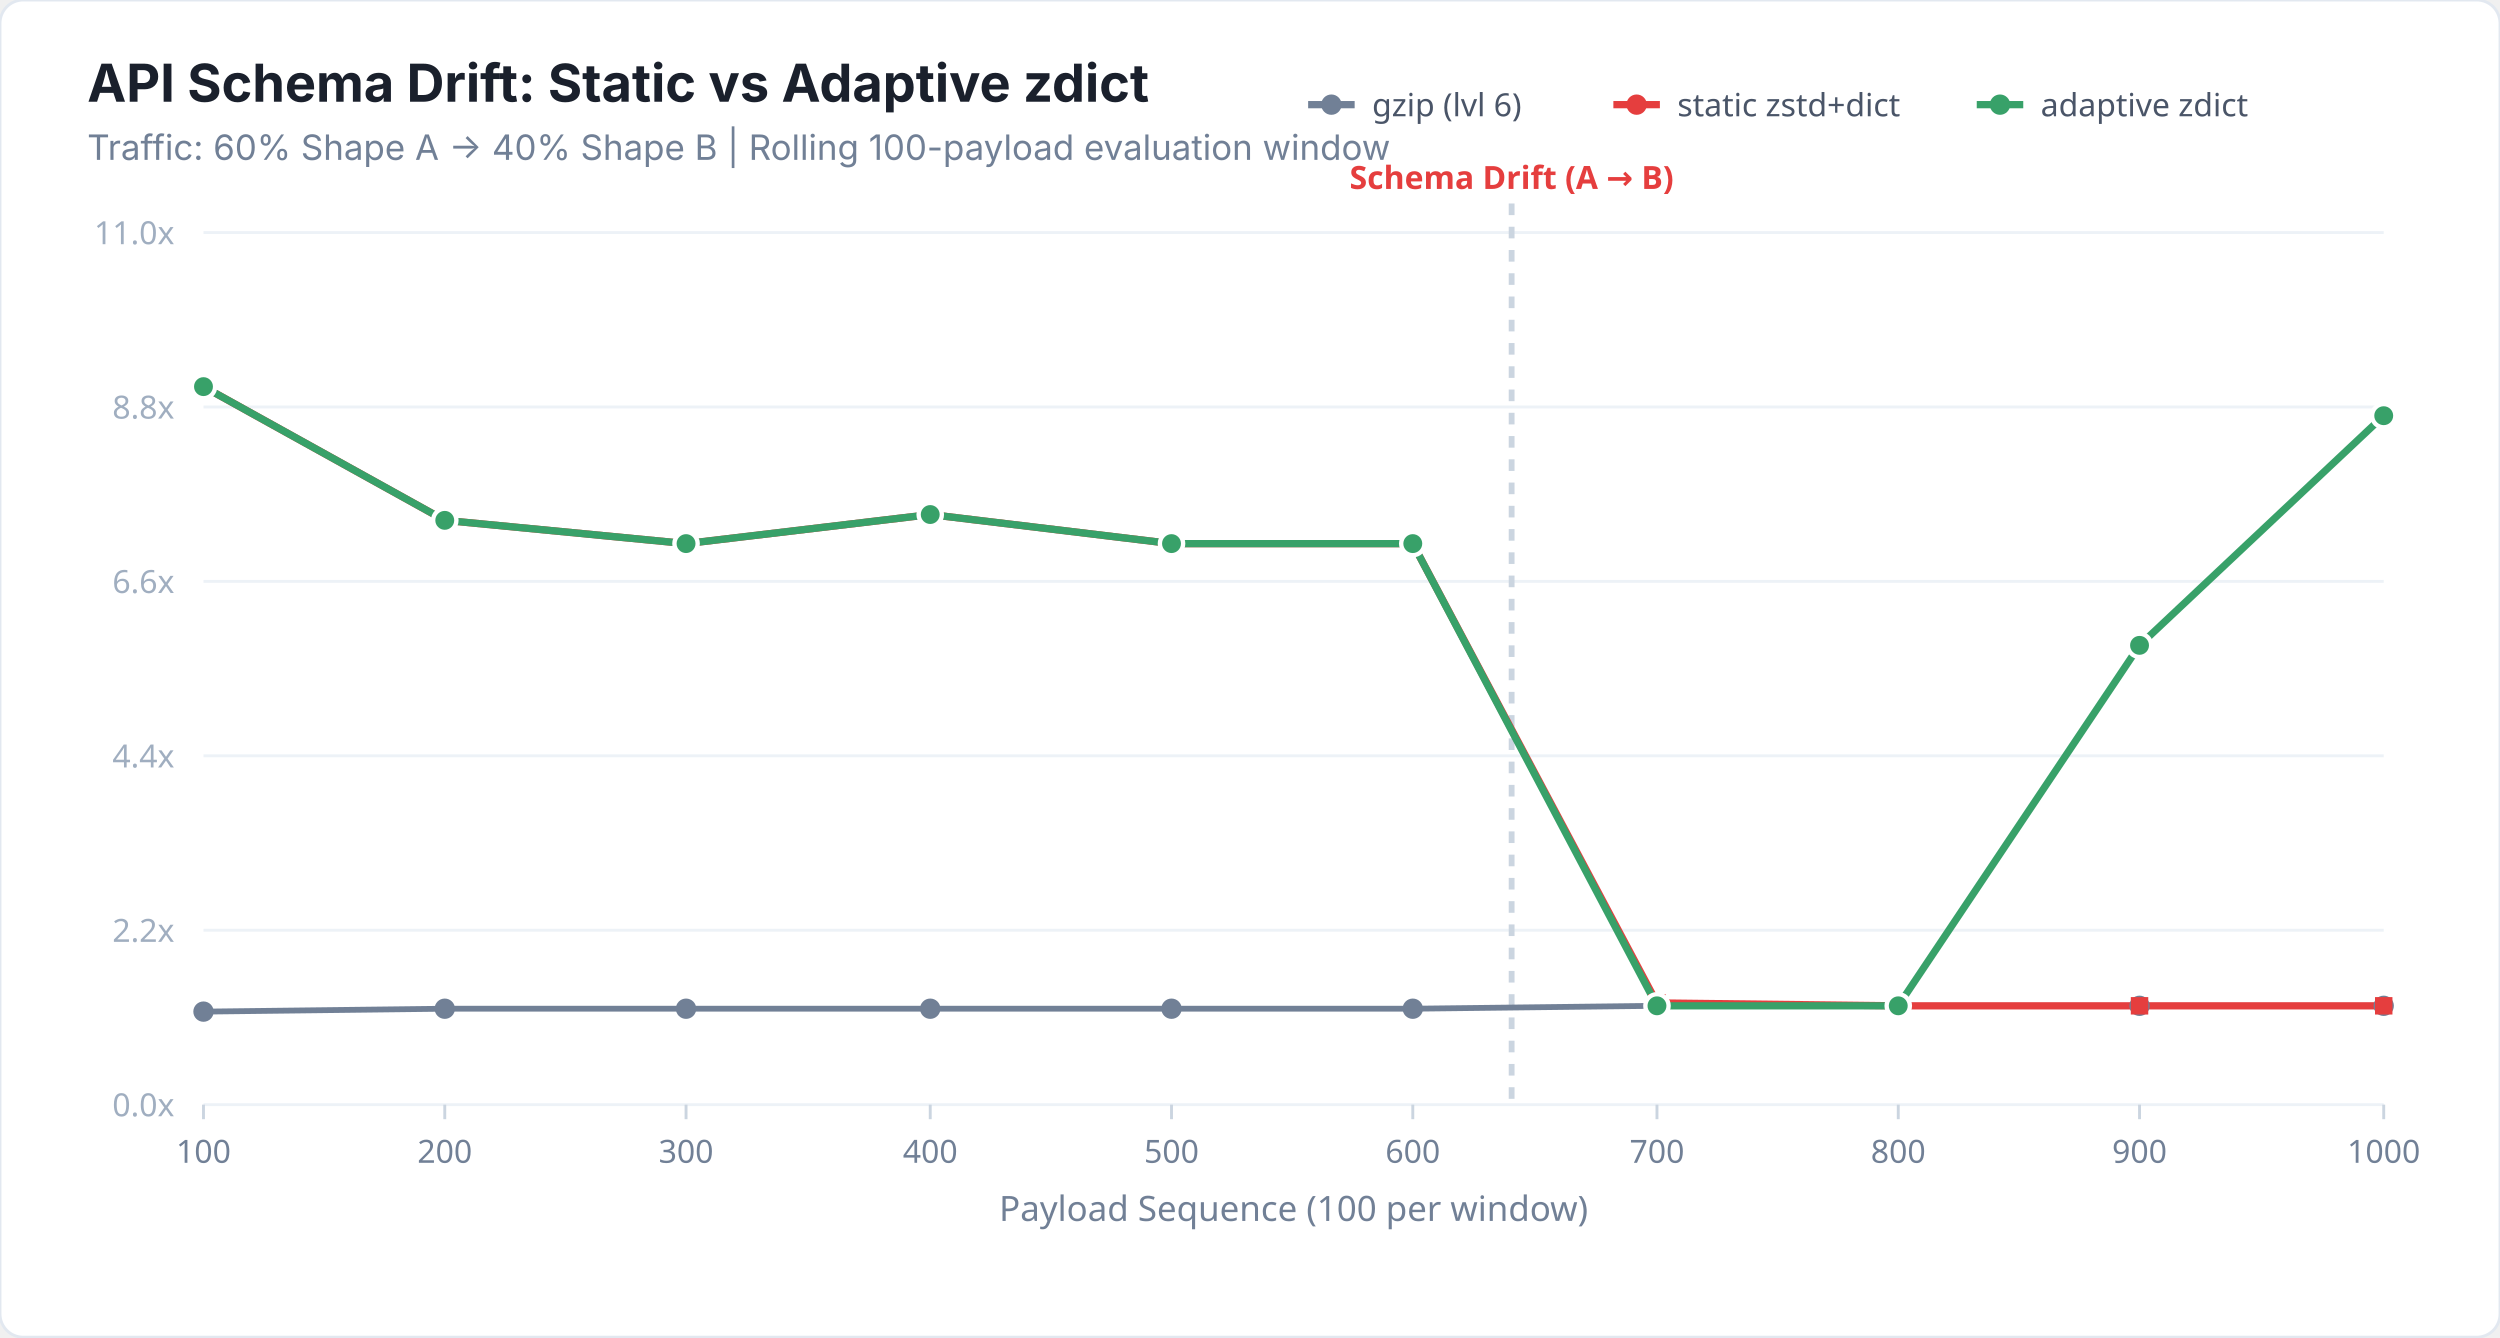
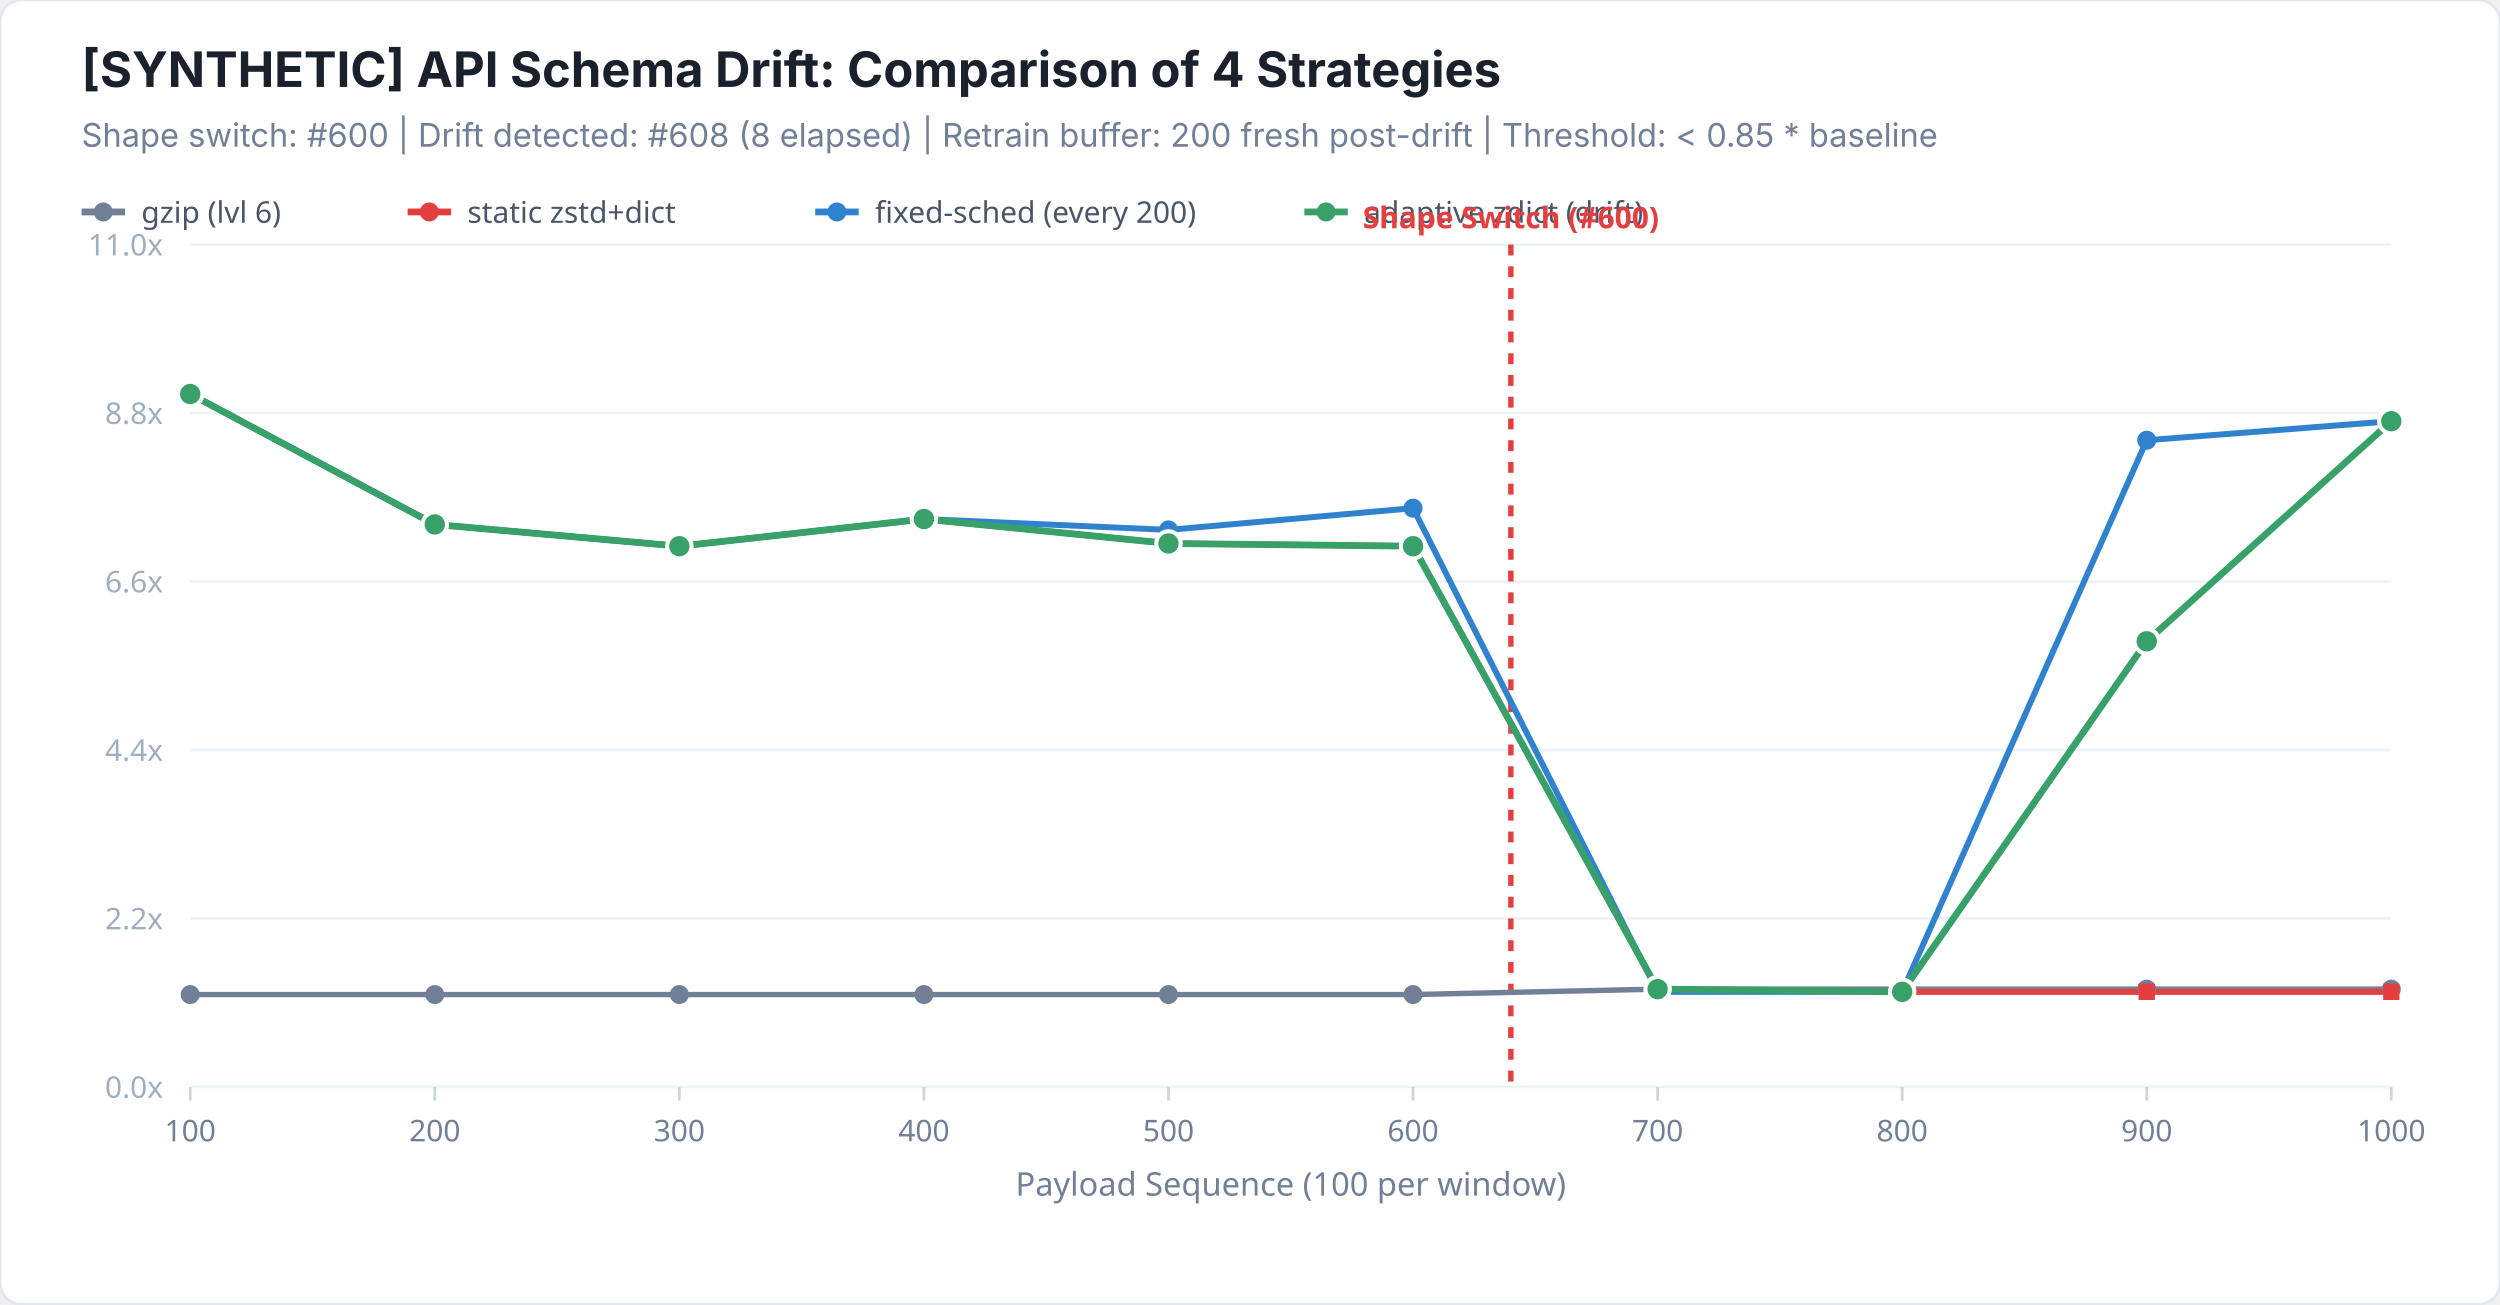
- <svg xmlns="http://www.w3.org/2000/svg" width="860" height="460" viewBox="0 0 860 460">
+ <svg xmlns="http://www.w3.org/2000/svg" width="920" height="480" viewBox="0 0 920 480">
  <rect width="100%" height="100%" fill="#ffffff" rx="8" />
  <rect width="100%" height="100%" fill="none" stroke="#e2e8f0" stroke-width="1" rx="8" />
-   <text x="30" y="35" font-family="system-ui, -apple-system, sans-serif" font-size="18" font-weight="bold" fill="#1a202c">API Schema Drift: Static vs Adaptive zdict</text>
-   <text x="30" y="55" font-family="system-ui, -apple-system, sans-serif" font-size="12" fill="#718096">Traffic: 60% Shape A → 40% Shape B | Rolling 100-payload evaluation window</text>
-   <line x1="450" y1="36" x2="466" y2="36" stroke="#718096" stroke-width="2.5" />
-   <circle cx="458" cy="36" r="3.5" fill="#718096" />
-   <text x="472" y="40" font-family="system-ui, sans-serif" font-size="11" fill="#4a5568">gzip (lvl 6)</text>
-   <line x1="555" y1="36" x2="571" y2="36" stroke="#e53e3e" stroke-width="2.5" />
-   <circle cx="563" cy="36" r="3.5" fill="#e53e3e" />
-   <text x="577" y="40" font-family="system-ui, sans-serif" font-size="11" fill="#4a5568">static zstd+dict</text>
-   <line x1="680" y1="36" x2="696" y2="36" stroke="#38a169" stroke-width="2.5" />
-   <circle cx="688" cy="36" r="3.5" fill="#38a169" />
-   <text x="702" y="40" font-family="system-ui, sans-serif" font-size="11" fill="#4a5568">adaptive zdict</text>
-   <line x1="70" y1="380" x2="820" y2="380" stroke="#edf2f7" stroke-width="1" />
-   <text x="60" y="384" font-family="system-ui, sans-serif" font-size="11" fill="#a0aec0" text-anchor="end">0.0x</text>
-   <line x1="70" y1="320" x2="820" y2="320" stroke="#edf2f7" stroke-width="1" />
-   <text x="60" y="324" font-family="system-ui, sans-serif" font-size="11" fill="#a0aec0" text-anchor="end">2.2x</text>
-   <line x1="70" y1="260" x2="820" y2="260" stroke="#edf2f7" stroke-width="1" />
-   <text x="60" y="264" font-family="system-ui, sans-serif" font-size="11" fill="#a0aec0" text-anchor="end">4.4x</text>
-   <line x1="70" y1="200" x2="820" y2="200" stroke="#edf2f7" stroke-width="1" />
-   <text x="60" y="204" font-family="system-ui, sans-serif" font-size="11" fill="#a0aec0" text-anchor="end">6.6x</text>
-   <line x1="70" y1="140" x2="820" y2="140" stroke="#edf2f7" stroke-width="1" />
-   <text x="60" y="144" font-family="system-ui, sans-serif" font-size="11" fill="#a0aec0" text-anchor="end">8.8x</text>
-   <line x1="70" y1="80" x2="820" y2="80" stroke="#edf2f7" stroke-width="1" />
-   <text x="60" y="84" font-family="system-ui, sans-serif" font-size="11" fill="#a0aec0" text-anchor="end">11.0x</text>
-   <line x1="520" y1="70" x2="520" y2="380" stroke="#cbd5e0" stroke-width="2" stroke-dasharray="4,4" />
-   <text x="520" y="65" font-family="system-ui, sans-serif" font-size="11" font-weight="600" fill="#e53e3e" text-anchor="middle">Schema Drift (A → B)</text>
-   <line x1="70" y1="380" x2="70" y2="385" stroke="#cbd5e0" stroke-width="1" />
-   <text x="70" y="400" font-family="system-ui, sans-serif" font-size="11" fill="#718096" text-anchor="middle">100</text>
-   <line x1="153" y1="380" x2="153" y2="385" stroke="#cbd5e0" stroke-width="1" />
-   <text x="153" y="400" font-family="system-ui, sans-serif" font-size="11" fill="#718096" text-anchor="middle">200</text>
-   <line x1="236" y1="380" x2="236" y2="385" stroke="#cbd5e0" stroke-width="1" />
-   <text x="236" y="400" font-family="system-ui, sans-serif" font-size="11" fill="#718096" text-anchor="middle">300</text>
-   <line x1="320" y1="380" x2="320" y2="385" stroke="#cbd5e0" stroke-width="1" />
-   <text x="320" y="400" font-family="system-ui, sans-serif" font-size="11" fill="#718096" text-anchor="middle">400</text>
-   <line x1="403" y1="380" x2="403" y2="385" stroke="#cbd5e0" stroke-width="1" />
-   <text x="403" y="400" font-family="system-ui, sans-serif" font-size="11" fill="#718096" text-anchor="middle">500</text>
-   <line x1="486" y1="380" x2="486" y2="385" stroke="#cbd5e0" stroke-width="1" />
-   <text x="486" y="400" font-family="system-ui, sans-serif" font-size="11" fill="#718096" text-anchor="middle">600</text>
-   <line x1="570" y1="380" x2="570" y2="385" stroke="#cbd5e0" stroke-width="1" />
-   <text x="570" y="400" font-family="system-ui, sans-serif" font-size="11" fill="#718096" text-anchor="middle">700</text>
-   <line x1="653" y1="380" x2="653" y2="385" stroke="#cbd5e0" stroke-width="1" />
-   <text x="653" y="400" font-family="system-ui, sans-serif" font-size="11" fill="#718096" text-anchor="middle">800</text>
-   <line x1="736" y1="380" x2="736" y2="385" stroke="#cbd5e0" stroke-width="1" />
-   <text x="736" y="400" font-family="system-ui, sans-serif" font-size="11" fill="#718096" text-anchor="middle">900</text>
-   <line x1="820" y1="380" x2="820" y2="385" stroke="#cbd5e0" stroke-width="1" />
-   <text x="820" y="400" font-family="system-ui, sans-serif" font-size="11" fill="#718096" text-anchor="middle">1000</text>
-   <polyline fill="none" stroke="#718096" stroke-width="2.0" stroke-linecap="round" stroke-linejoin="round" points="70,348 153,347 236,347 320,347 403,347 486,347 570,346 653,346 736,346 820,346" />
-   <polyline fill="none" stroke="#e53e3e" stroke-width="2.5" stroke-linecap="round" stroke-linejoin="round" points="70,133 153,179 236,187 320,177 403,187 486,187 570,345 653,346 736,346 820,346" />
-   <polyline fill="none" stroke="#38a169" stroke-width="2.5" stroke-linecap="round" stroke-linejoin="round" points="70,133 153,179 236,187 320,177 403,187 486,187 570,346 653,346 736,222 820,143" />
-   <circle cx="70" cy="348" r="3.5" fill="#718096" />
-   <circle cx="153" cy="347" r="3.5" fill="#718096" />
-   <circle cx="236" cy="347" r="3.5" fill="#718096" />
-   <circle cx="320" cy="347" r="3.5" fill="#718096" />
-   <circle cx="403" cy="347" r="3.5" fill="#718096" />
-   <circle cx="486" cy="347" r="3.5" fill="#718096" />
-   <circle cx="570" cy="346" r="3.5" fill="#718096" />
-   <circle cx="653" cy="346" r="3.5" fill="#718096" />
-   <circle cx="736" cy="346" r="3.5" fill="#718096" />
-   <circle cx="820" cy="346" r="3.5" fill="#718096" />
-   <rect x="67" y="130" width="6" height="6" fill="#e53e3e" />
-   <rect x="150" y="176" width="6" height="6" fill="#e53e3e" />
-   <rect x="233" y="184" width="6" height="6" fill="#e53e3e" />
-   <rect x="317" y="174" width="6" height="6" fill="#e53e3e" />
-   <rect x="400" y="184" width="6" height="6" fill="#e53e3e" />
-   <rect x="483" y="184" width="6" height="6" fill="#e53e3e" />
-   <rect x="567" y="342" width="6" height="6" fill="#e53e3e" />
-   <rect x="650" y="343" width="6" height="6" fill="#e53e3e" />
-   <rect x="733" y="343" width="6" height="6" fill="#e53e3e" />
-   <rect x="817" y="343" width="6" height="6" fill="#e53e3e" />
-   <circle cx="70" cy="133" r="4" fill="#38a169" stroke="#ffffff" stroke-width="1.5" />
-   <circle cx="153" cy="179" r="4" fill="#38a169" stroke="#ffffff" stroke-width="1.5" />
-   <circle cx="236" cy="187" r="4" fill="#38a169" stroke="#ffffff" stroke-width="1.5" />
-   <circle cx="320" cy="177" r="4" fill="#38a169" stroke="#ffffff" stroke-width="1.5" />
-   <circle cx="403" cy="187" r="4" fill="#38a169" stroke="#ffffff" stroke-width="1.5" />
-   <circle cx="486" cy="187" r="4" fill="#38a169" stroke="#ffffff" stroke-width="1.5" />
-   <circle cx="570" cy="346" r="4" fill="#38a169" stroke="#ffffff" stroke-width="1.5" />
-   <circle cx="653" cy="346" r="4" fill="#38a169" stroke="#ffffff" stroke-width="1.5" />
-   <circle cx="736" cy="222" r="4" fill="#38a169" stroke="#ffffff" stroke-width="1.5" />
-   <circle cx="820" cy="143" r="4" fill="#38a169" stroke="#ffffff" stroke-width="1.5" />
-   <text x="445" y="420" font-family="system-ui, sans-serif" font-size="12" fill="#718096" text-anchor="middle">Payload Sequence (100 per window)</text>
+   <text x="30" y="32" font-family="system-ui, -apple-system, sans-serif" font-size="18" font-weight="bold" fill="#1a202c">[SYNTHETIC] API Schema Drift: Comparison of 4 Strategies</text>
+   <text x="30" y="54" font-family="system-ui, -apple-system, sans-serif" font-size="12" fill="#718096">Shape switch: #600 | Drift detected: #608 (8 elapsed) | Retrain buffer: 200 fresh post-drift | Threshold: &lt; 0.85 * baseline</text>
+   <line x1="30" y1="78" x2="46" y2="78" stroke="#718096" stroke-width="2.5" />
+   <circle cx="38" cy="78" r="3.5" fill="#718096" />
+   <text x="52" y="82" font-family="system-ui, sans-serif" font-size="11" fill="#4a5568">gzip (lvl 6)</text>
+   <line x1="150" y1="78" x2="166" y2="78" stroke="#e53e3e" stroke-width="2.5" />
+   <circle cx="158" cy="78" r="3.5" fill="#e53e3e" />
+   <text x="172" y="82" font-family="system-ui, sans-serif" font-size="11" fill="#4a5568">static zstd+dict</text>
+   <line x1="300" y1="78" x2="316" y2="78" stroke="#3182ce" stroke-width="2.5" />
+   <circle cx="308" cy="78" r="3.5" fill="#3182ce" />
+   <text x="322" y="82" font-family="system-ui, sans-serif" font-size="11" fill="#4a5568">fixed-sched (every 200)</text>
+   <line x1="480" y1="78" x2="496" y2="78" stroke="#38a169" stroke-width="2.5" />
+   <circle cx="488" cy="78" r="3.5" fill="#38a169" />
+   <text x="502" y="82" font-family="system-ui, sans-serif" font-size="11" fill="#4a5568">adaptive zdict (drift)</text>
+   <line x1="70" y1="400" x2="880" y2="400" stroke="#edf2f7" stroke-width="1" />
+   <text x="60" y="404" font-family="system-ui, sans-serif" font-size="11" fill="#a0aec0" text-anchor="end">0.0x</text>
+   <line x1="70" y1="338" x2="880" y2="338" stroke="#edf2f7" stroke-width="1" />
+   <text x="60" y="342" font-family="system-ui, sans-serif" font-size="11" fill="#a0aec0" text-anchor="end">2.2x</text>
+   <line x1="70" y1="276" x2="880" y2="276" stroke="#edf2f7" stroke-width="1" />
+   <text x="60" y="280" font-family="system-ui, sans-serif" font-size="11" fill="#a0aec0" text-anchor="end">4.4x</text>
+   <line x1="70" y1="214" x2="880" y2="214" stroke="#edf2f7" stroke-width="1" />
+   <text x="60" y="218" font-family="system-ui, sans-serif" font-size="11" fill="#a0aec0" text-anchor="end">6.6x</text>
+   <line x1="70" y1="152" x2="880" y2="152" stroke="#edf2f7" stroke-width="1" />
+   <text x="60" y="156" font-family="system-ui, sans-serif" font-size="11" fill="#a0aec0" text-anchor="end">8.8x</text>
+   <line x1="70" y1="90" x2="880" y2="90" stroke="#edf2f7" stroke-width="1" />
+   <text x="60" y="94" font-family="system-ui, sans-serif" font-size="11" fill="#a0aec0" text-anchor="end">11.0x</text>
+   <line x1="556" y1="90" x2="556" y2="400" stroke="#e53e3e" stroke-width="2" stroke-dasharray="4,4" />
+   <text x="556" y="84" font-family="system-ui, sans-serif" font-size="11" font-weight="600" fill="#e53e3e" text-anchor="middle">Shape Switch (#600)</text>
+   <line x1="70" y1="400" x2="70" y2="405" stroke="#cbd5e0" stroke-width="1" />
+   <text x="70" y="420" font-family="system-ui, sans-serif" font-size="11" fill="#718096" text-anchor="middle">100</text>
+   <line x1="160" y1="400" x2="160" y2="405" stroke="#cbd5e0" stroke-width="1" />
+   <text x="160" y="420" font-family="system-ui, sans-serif" font-size="11" fill="#718096" text-anchor="middle">200</text>
+   <line x1="250" y1="400" x2="250" y2="405" stroke="#cbd5e0" stroke-width="1" />
+   <text x="250" y="420" font-family="system-ui, sans-serif" font-size="11" fill="#718096" text-anchor="middle">300</text>
+   <line x1="340" y1="400" x2="340" y2="405" stroke="#cbd5e0" stroke-width="1" />
+   <text x="340" y="420" font-family="system-ui, sans-serif" font-size="11" fill="#718096" text-anchor="middle">400</text>
+   <line x1="430" y1="400" x2="430" y2="405" stroke="#cbd5e0" stroke-width="1" />
+   <text x="430" y="420" font-family="system-ui, sans-serif" font-size="11" fill="#718096" text-anchor="middle">500</text>
+   <line x1="520" y1="400" x2="520" y2="405" stroke="#cbd5e0" stroke-width="1" />
+   <text x="520" y="420" font-family="system-ui, sans-serif" font-size="11" fill="#718096" text-anchor="middle">600</text>
+   <line x1="610" y1="400" x2="610" y2="405" stroke="#cbd5e0" stroke-width="1" />
+   <text x="610" y="420" font-family="system-ui, sans-serif" font-size="11" fill="#718096" text-anchor="middle">700</text>
+   <line x1="700" y1="400" x2="700" y2="405" stroke="#cbd5e0" stroke-width="1" />
+   <text x="700" y="420" font-family="system-ui, sans-serif" font-size="11" fill="#718096" text-anchor="middle">800</text>
+   <line x1="790" y1="400" x2="790" y2="405" stroke="#cbd5e0" stroke-width="1" />
+   <text x="790" y="420" font-family="system-ui, sans-serif" font-size="11" fill="#718096" text-anchor="middle">900</text>
+   <line x1="880" y1="400" x2="880" y2="405" stroke="#cbd5e0" stroke-width="1" />
+   <text x="880" y="420" font-family="system-ui, sans-serif" font-size="11" fill="#718096" text-anchor="middle">1000</text>
+   <polyline fill="none" stroke="#718096" stroke-width="2.0" stroke-linecap="round" stroke-linejoin="round" points="70,366 160,366 250,366 340,366 430,366 520,366 610,364 700,364 790,364 880,364" />
+   <polyline fill="none" stroke="#e53e3e" stroke-width="2.2" stroke-linecap="round" stroke-linejoin="round" points="70,145 160,193 250,201 340,191 430,200 520,201 610,364 700,365 790,365 880,365" />
+   <polyline fill="none" stroke="#3182ce" stroke-width="2.2" stroke-linecap="round" stroke-linejoin="round" points="70,145 160,193 250,201 340,191 430,195 520,187 610,365 700,365 790,162 880,155" />
+   <polyline fill="none" stroke="#38a169" stroke-width="2.5" stroke-linecap="round" stroke-linejoin="round" points="70,145 160,193 250,201 340,191 430,200 520,201 610,364 700,365 790,236 880,155" />
+   <circle cx="70" cy="366" r="3.5" fill="#718096" />
+   <circle cx="160" cy="366" r="3.5" fill="#718096" />
+   <circle cx="250" cy="366" r="3.5" fill="#718096" />
+   <circle cx="340" cy="366" r="3.5" fill="#718096" />
+   <circle cx="430" cy="366" r="3.5" fill="#718096" />
+   <circle cx="520" cy="366" r="3.5" fill="#718096" />
+   <circle cx="610" cy="364" r="3.5" fill="#718096" />
+   <circle cx="700" cy="364" r="3.5" fill="#718096" />
+   <circle cx="790" cy="364" r="3.5" fill="#718096" />
+   <circle cx="880" cy="364" r="3.5" fill="#718096" />
+   <rect x="67" y="142" width="6" height="6" fill="#e53e3e" />
+   <rect x="157" y="190" width="6" height="6" fill="#e53e3e" />
+   <rect x="247" y="198" width="6" height="6" fill="#e53e3e" />
+   <rect x="337" y="188" width="6" height="6" fill="#e53e3e" />
+   <rect x="427" y="197" width="6" height="6" fill="#e53e3e" />
+   <rect x="517" y="198" width="6" height="6" fill="#e53e3e" />
+   <rect x="607" y="361" width="6" height="6" fill="#e53e3e" />
+   <rect x="697" y="362" width="6" height="6" fill="#e53e3e" />
+   <rect x="787" y="362" width="6" height="6" fill="#e53e3e" />
+   <rect x="877" y="362" width="6" height="6" fill="#e53e3e" />
+   <circle cx="70" cy="145" r="3.5" fill="#3182ce" />
+   <circle cx="160" cy="193" r="3.5" fill="#3182ce" />
+   <circle cx="250" cy="201" r="3.5" fill="#3182ce" />
+   <circle cx="340" cy="191" r="3.5" fill="#3182ce" />
+   <circle cx="430" cy="195" r="3.5" fill="#3182ce" />
+   <circle cx="520" cy="187" r="3.5" fill="#3182ce" />
+   <circle cx="610" cy="365" r="3.5" fill="#3182ce" />
+   <circle cx="700" cy="365" r="3.5" fill="#3182ce" />
+   <circle cx="790" cy="162" r="3.5" fill="#3182ce" />
+   <circle cx="880" cy="155" r="3.5" fill="#3182ce" />
+   <circle cx="70" cy="145" r="4.5" fill="#38a169" stroke="#ffffff" stroke-width="1.5" />
+   <circle cx="160" cy="193" r="4.5" fill="#38a169" stroke="#ffffff" stroke-width="1.5" />
+   <circle cx="250" cy="201" r="4.5" fill="#38a169" stroke="#ffffff" stroke-width="1.5" />
+   <circle cx="340" cy="191" r="4.5" fill="#38a169" stroke="#ffffff" stroke-width="1.5" />
+   <circle cx="430" cy="200" r="4.5" fill="#38a169" stroke="#ffffff" stroke-width="1.5" />
+   <circle cx="520" cy="201" r="4.5" fill="#38a169" stroke="#ffffff" stroke-width="1.5" />
+   <circle cx="610" cy="364" r="4.5" fill="#38a169" stroke="#ffffff" stroke-width="1.5" />
+   <circle cx="700" cy="365" r="4.5" fill="#38a169" stroke="#ffffff" stroke-width="1.5" />
+   <circle cx="790" cy="236" r="4.5" fill="#38a169" stroke="#ffffff" stroke-width="1.5" />
+   <circle cx="880" cy="155" r="4.5" fill="#38a169" stroke="#ffffff" stroke-width="1.5" />
+   <text x="475" y="440" font-family="system-ui, sans-serif" font-size="12" fill="#718096" text-anchor="middle">Payload Sequence (100 per window)</text>
</svg>
